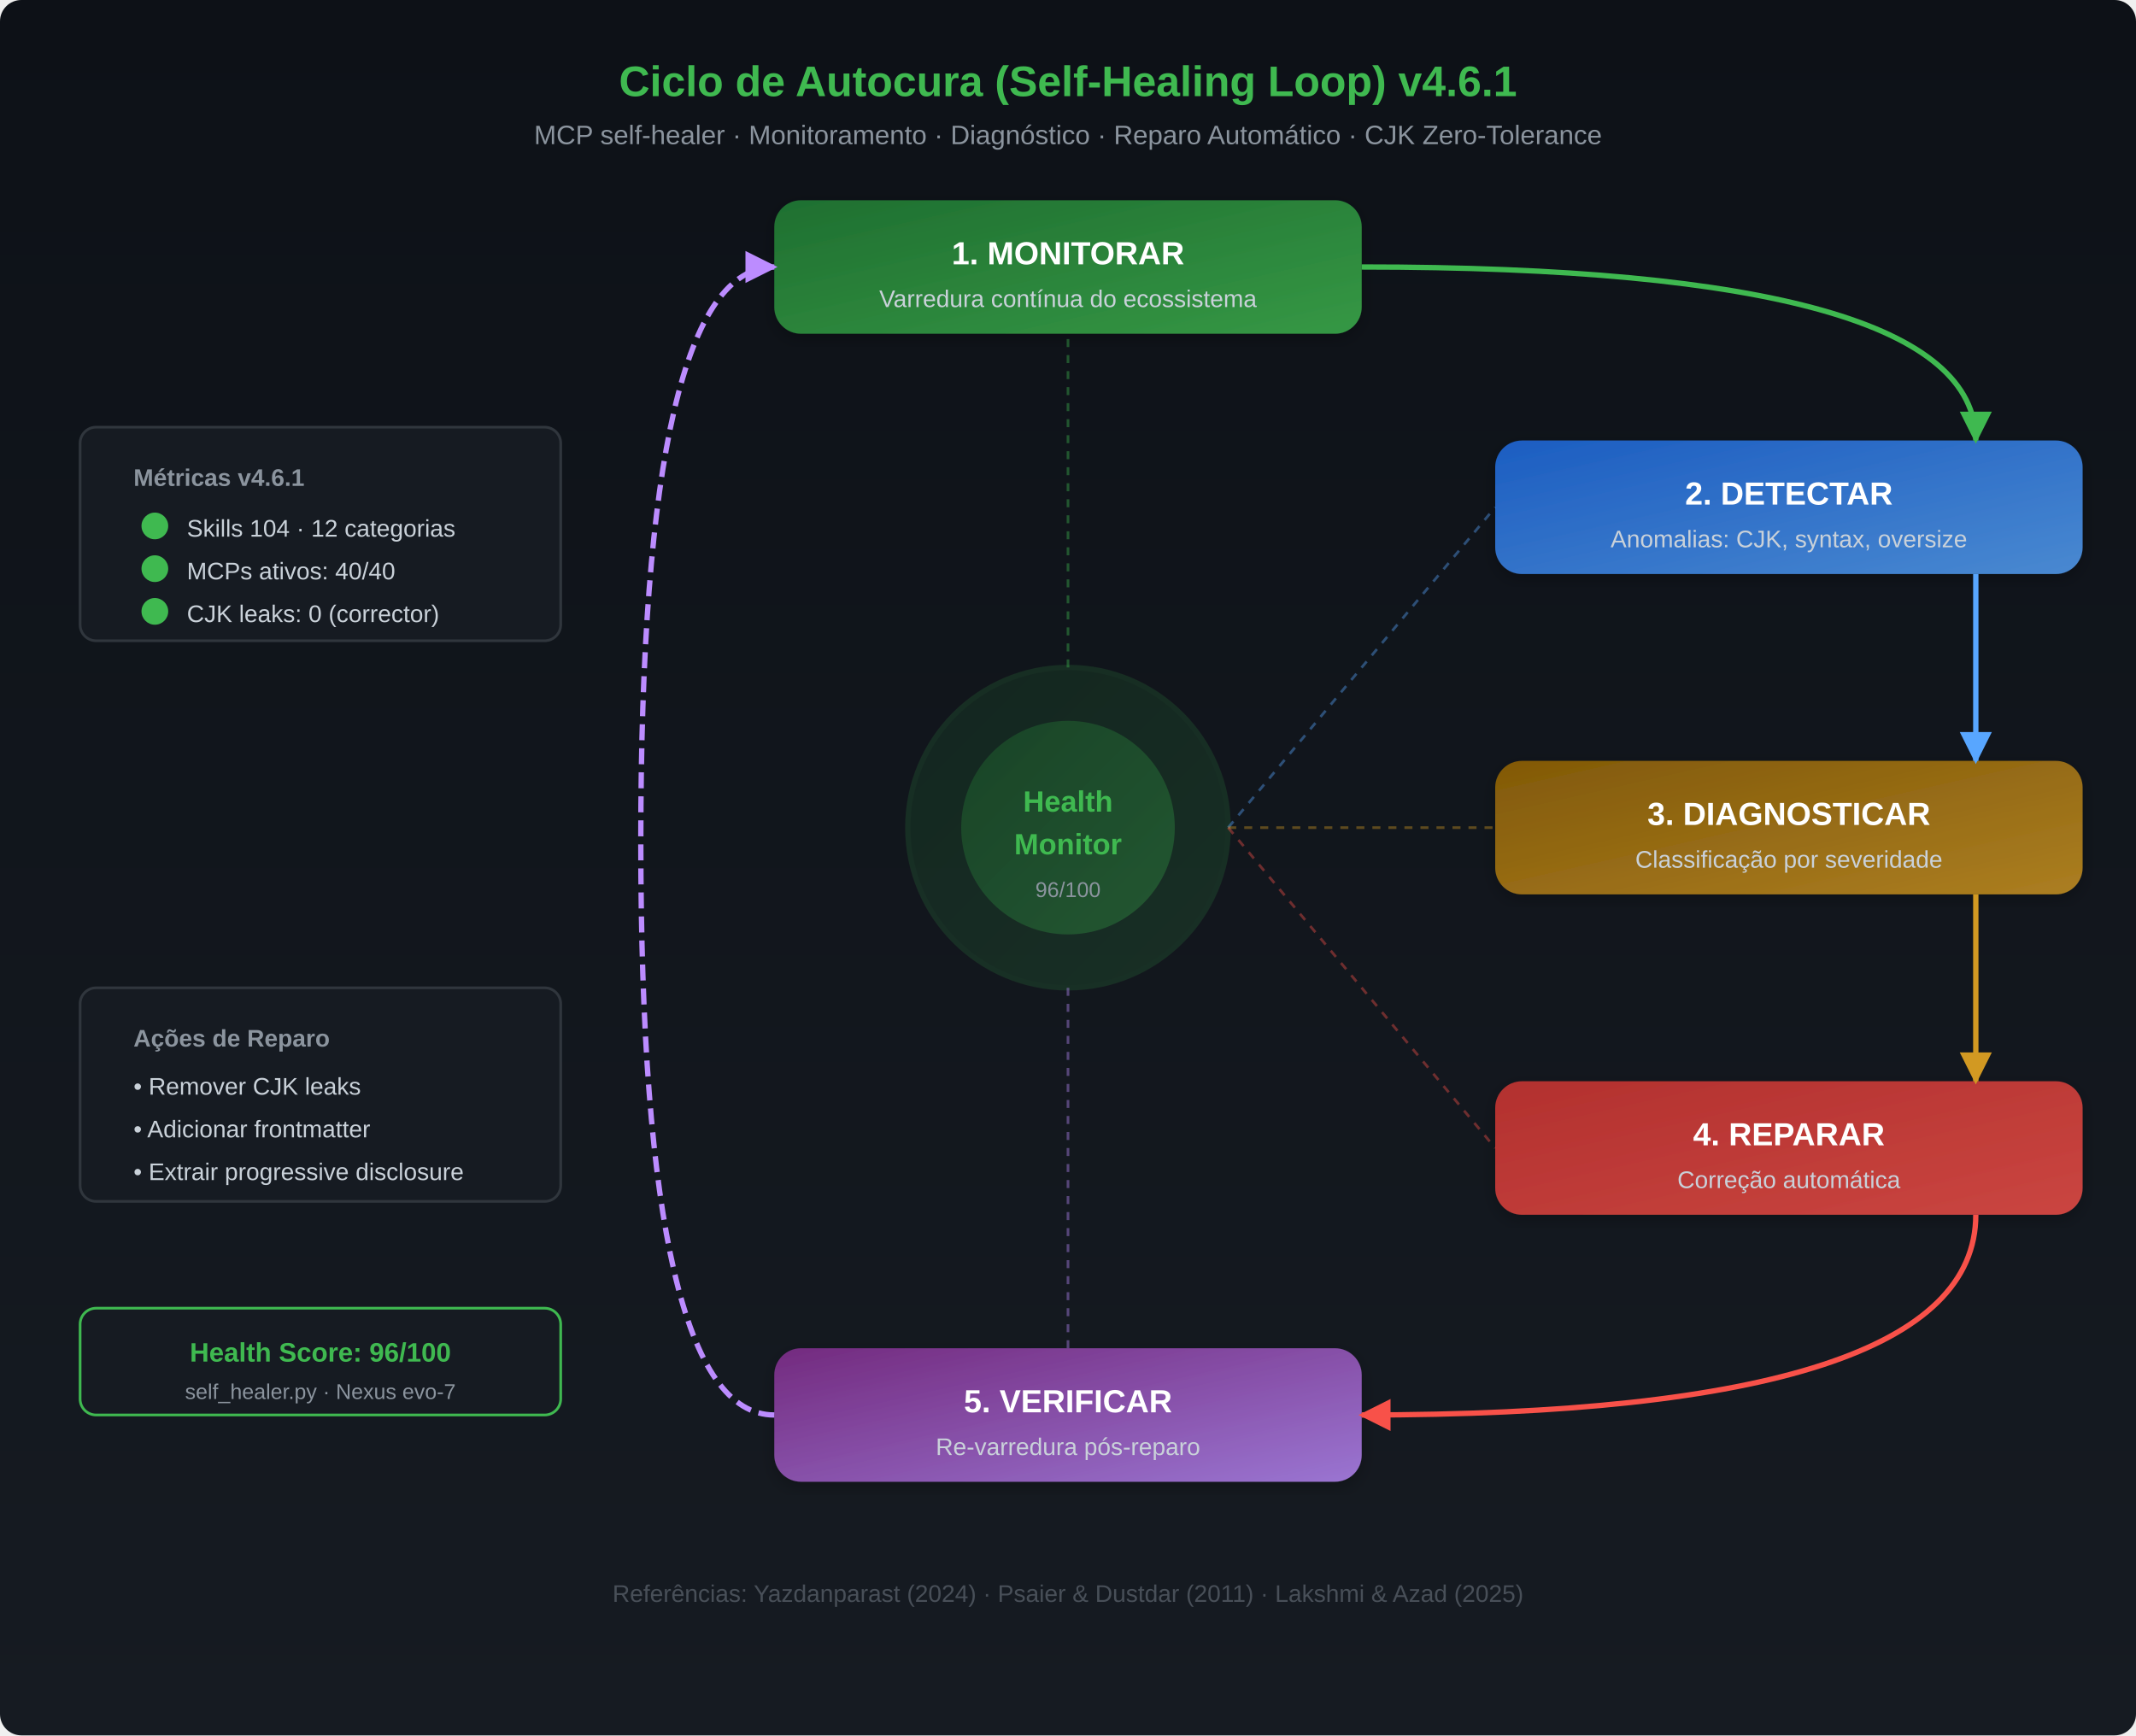
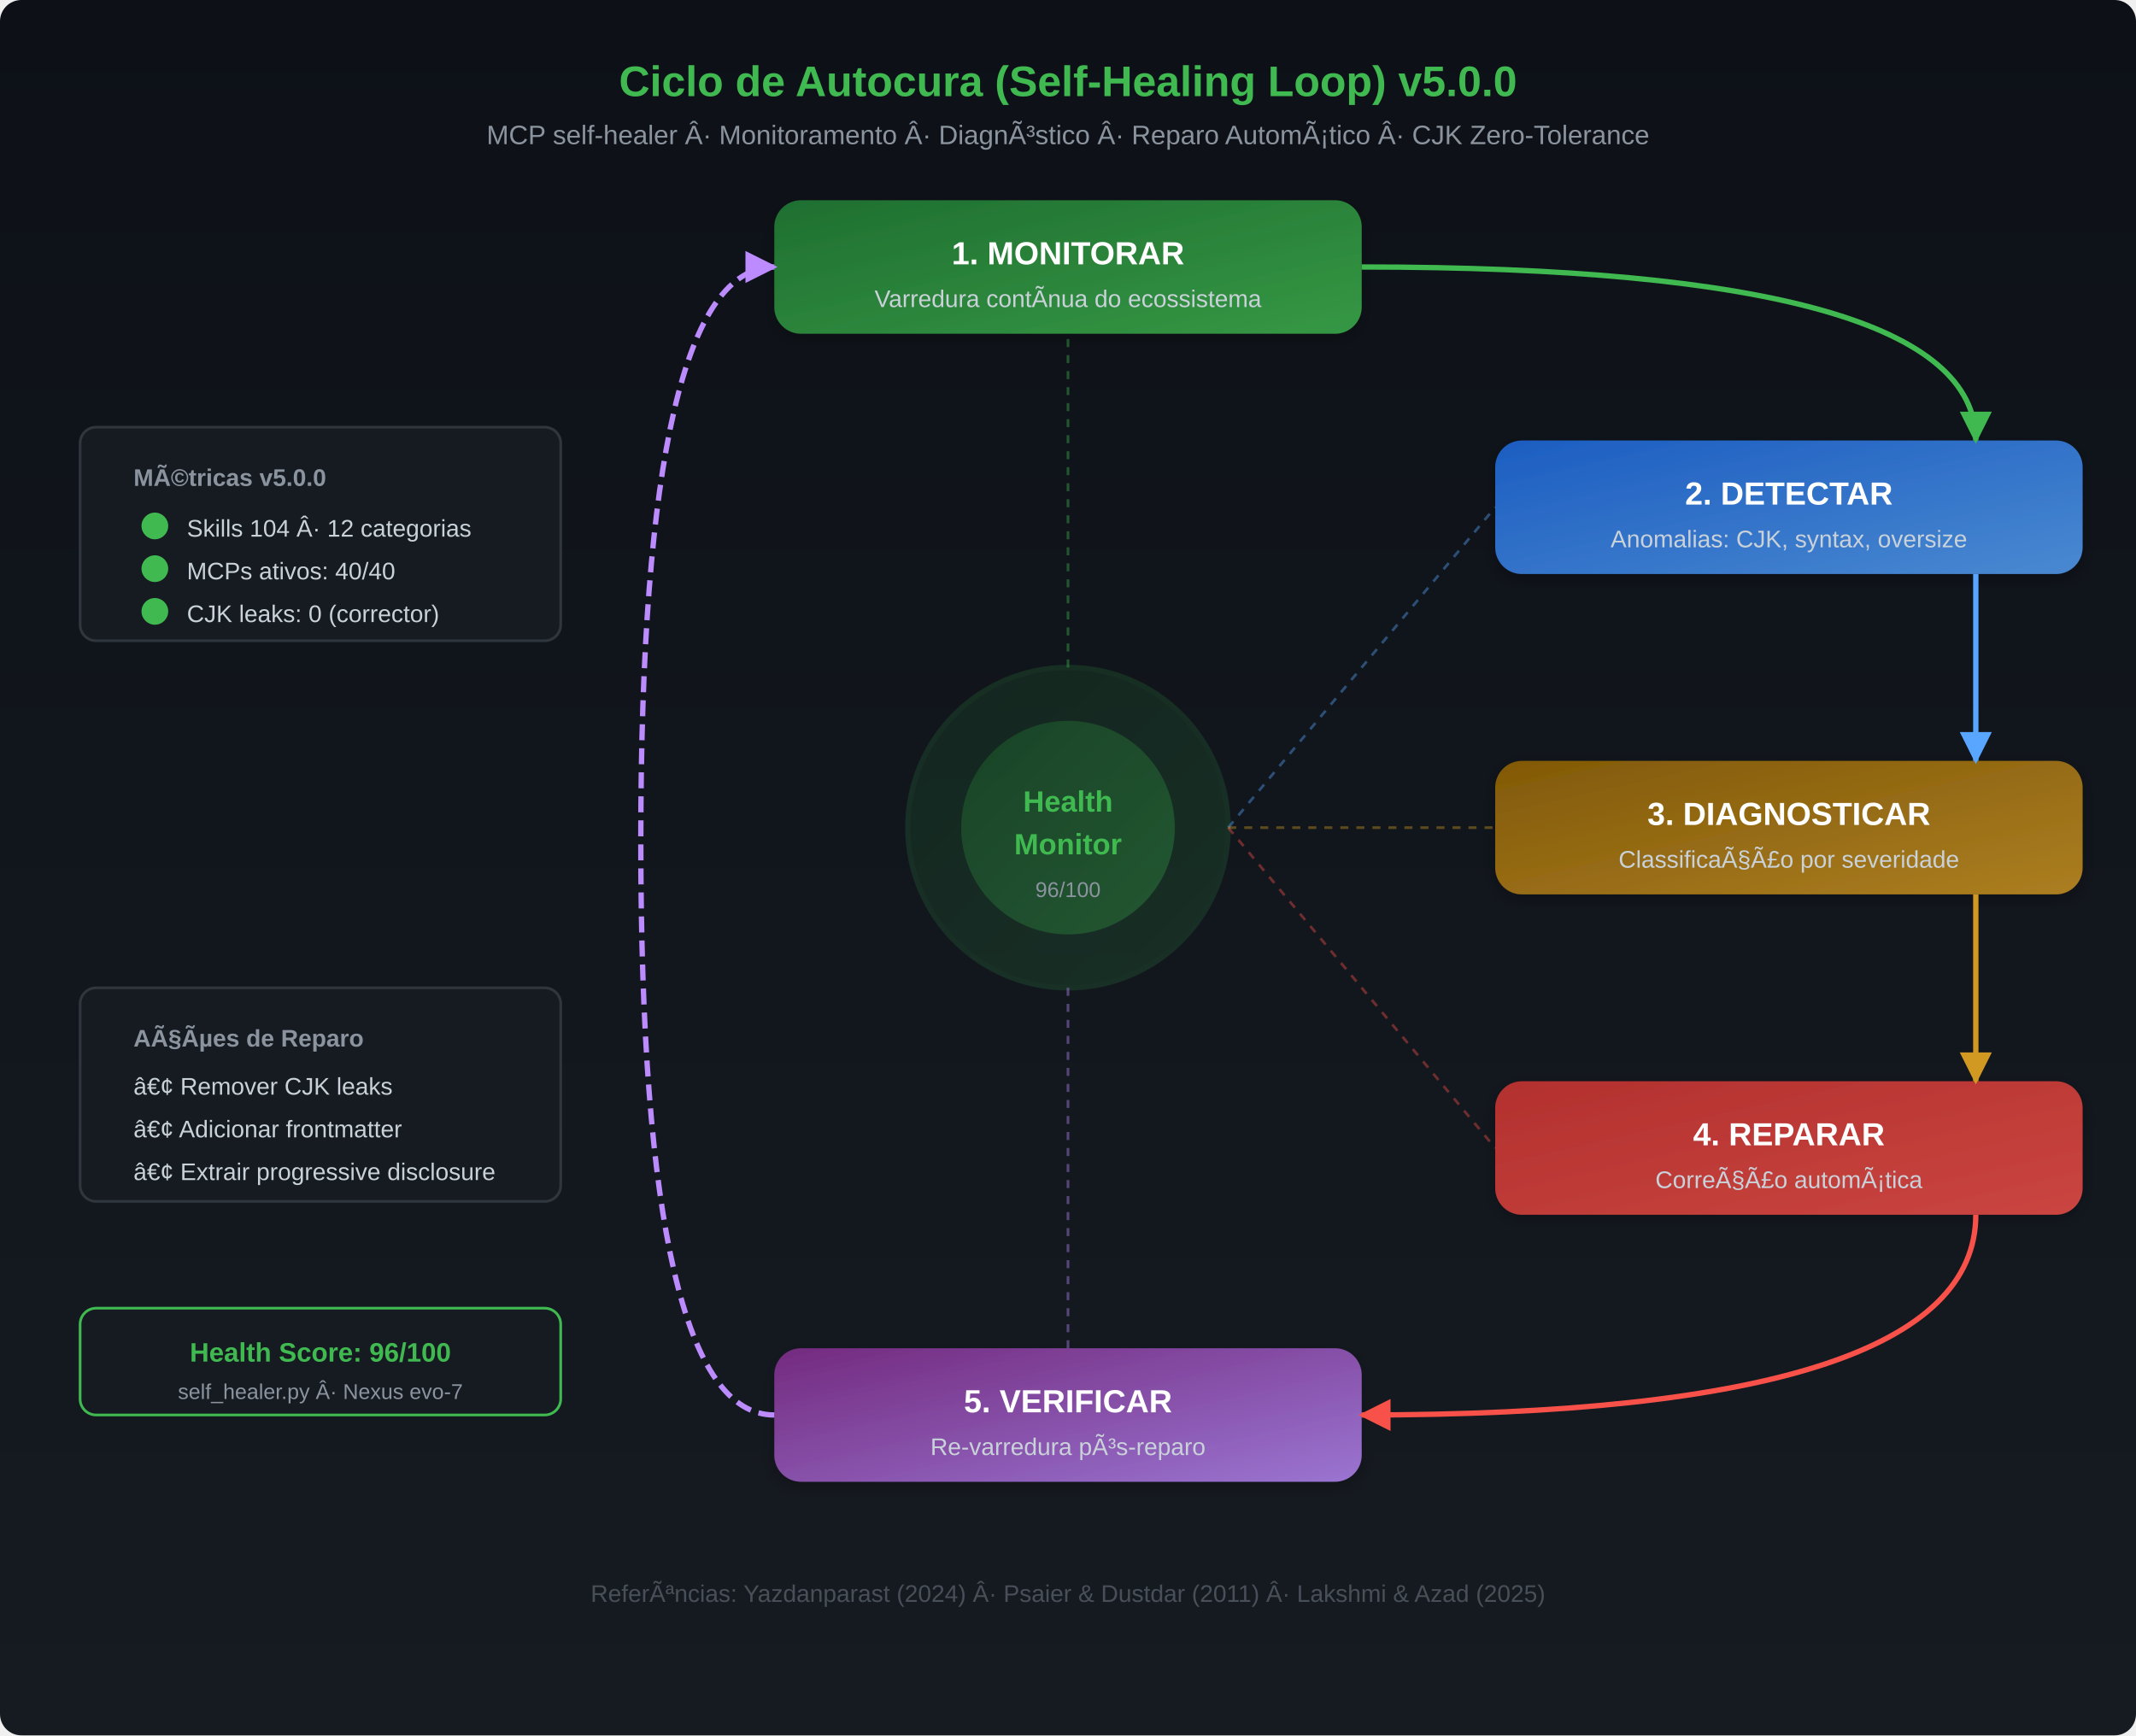
<svg xmlns="http://www.w3.org/2000/svg" viewBox="0 0 800 650" font-family="Segoe UI, Arial, sans-serif">
  <defs>
    <linearGradient id="bg" x1="0" y1="0" x2="0" y2="1">
      <stop offset="0%" stop-color="#0d1117" />
      <stop offset="100%" stop-color="#161b22" />
    </linearGradient>
    <linearGradient id="g1" x1="0" y1="0" x2="1" y2="1">
      <stop offset="0%" stop-color="#238636" />
      <stop offset="100%" stop-color="#3fb950" />
    </linearGradient>
    <linearGradient id="g2" x1="0" y1="0" x2="1" y2="1">
      <stop offset="0%" stop-color="#1f6feb" />
      <stop offset="100%" stop-color="#58a6ff" />
    </linearGradient>
    <linearGradient id="g3" x1="0" y1="0" x2="1" y2="1">
      <stop offset="0%" stop-color="#9e6a03" />
      <stop offset="100%" stop-color="#d29922" />
    </linearGradient>
    <linearGradient id="g4" x1="0" y1="0" x2="1" y2="1">
      <stop offset="0%" stop-color="#da3633" />
      <stop offset="100%" stop-color="#f85149" />
    </linearGradient>
    <linearGradient id="g5" x1="0" y1="0" x2="1" y2="1">
      <stop offset="0%" stop-color="#8b2f97" />
      <stop offset="100%" stop-color="#bc8cff" />
    </linearGradient>
    <filter id="shadow">
      <feDropShadow dx="0" dy="2" stdDeviation="3" flood-opacity="0.3" />
    </filter>
    <marker id="arw" viewBox="0 0 10 10" refX="9" refY="5" markerWidth="6" markerHeight="6" orient="auto">
      <path d="M0,0 L10,5 L0,10 Z" fill="#3fb950" />
    </marker>
    <marker id="arw-blue" viewBox="0 0 10 10" refX="9" refY="5" markerWidth="6" markerHeight="6" orient="auto">
      <path d="M0,0 L10,5 L0,10 Z" fill="#58a6ff" />
    </marker>
    <marker id="arw-yellow" viewBox="0 0 10 10" refX="9" refY="5" markerWidth="6" markerHeight="6" orient="auto">
      <path d="M0,0 L10,5 L0,10 Z" fill="#d29922" />
    </marker>
    <marker id="arw-red" viewBox="0 0 10 10" refX="9" refY="5" markerWidth="6" markerHeight="6" orient="auto">
      <path d="M0,0 L10,5 L0,10 Z" fill="#f85149" />
    </marker>
    <marker id="arw-purple" viewBox="0 0 10 10" refX="9" refY="5" markerWidth="6" markerHeight="6" orient="auto">
      <path d="M0,0 L10,5 L0,10 Z" fill="#bc8cff" />
    </marker>
  </defs>
  <rect width="800" height="650" fill="url(#bg)" rx="8" />
-   <text x="400" y="36" text-anchor="middle" fill="#3fb950" font-size="16" font-weight="bold">Ciclo de Autocura (Self-Healing Loop) v4.6.1</text>
-   <text x="400" y="54" text-anchor="middle" fill="#8b949e" font-size="10">MCP self-healer · Monitoramento · Diagnóstico · Reparo Automático · CJK Zero-Tolerance</text>
+   <text x="400" y="36" text-anchor="middle" fill="#3fb950" font-size="16" font-weight="bold">Ciclo de Autocura (Self-Healing Loop) v5.0.0</text>
+   <text x="400" y="54" text-anchor="middle" fill="#8b949e" font-size="10">MCP self-healer Â· Monitoramento Â· DiagnÃ³stico Â· Reparo AutomÃ¡tico Â· CJK Zero-Tolerance</text>
  <circle cx="400" cy="310" r="60" fill="url(#g1)" opacity="0.15" stroke="#3fb950" stroke-width="2" />
  <circle cx="400" cy="310" r="40" fill="url(#g1)" opacity="0.3" />
  <text x="400" y="304" text-anchor="middle" fill="#3fb950" font-size="11" font-weight="bold">Health</text>
  <text x="400" y="320" text-anchor="middle" fill="#3fb950" font-size="11" font-weight="bold">Monitor</text>
  <text x="400" y="336" text-anchor="middle" fill="#8b949e" font-size="8">96/100</text>
  <rect x="290" y="75" width="220" height="50" rx="10" fill="url(#g1)" opacity="0.8" filter="url(#shadow)" />
  <text x="400" y="99" text-anchor="middle" fill="#fff" font-size="12" font-weight="bold">1. MONITORAR</text>
-   <text x="400" y="115" text-anchor="middle" fill="#c9d1d9" font-size="9">Varredura contínua do ecossistema</text>
+   <text x="400" y="115" text-anchor="middle" fill="#c9d1d9" font-size="9">Varredura contÃ­nua do ecossistema</text>
  <rect x="560" y="165" width="220" height="50" rx="10" fill="url(#g2)" opacity="0.8" filter="url(#shadow)" />
  <text x="670" y="189" text-anchor="middle" fill="#fff" font-size="12" font-weight="bold">2. DETECTAR</text>
  <text x="670" y="205" text-anchor="middle" fill="#c9d1d9" font-size="9">Anomalias: CJK, syntax, oversize</text>
  <rect x="560" y="285" width="220" height="50" rx="10" fill="url(#g3)" opacity="0.8" filter="url(#shadow)" />
  <text x="670" y="309" text-anchor="middle" fill="#fff" font-size="12" font-weight="bold">3. DIAGNOSTICAR</text>
-   <text x="670" y="325" text-anchor="middle" fill="#c9d1d9" font-size="9">Classificação por severidade</text>
+   <text x="670" y="325" text-anchor="middle" fill="#c9d1d9" font-size="9">ClassificaÃ§Ã£o por severidade</text>
  <rect x="560" y="405" width="220" height="50" rx="10" fill="url(#g4)" opacity="0.8" filter="url(#shadow)" />
  <text x="670" y="429" text-anchor="middle" fill="#fff" font-size="12" font-weight="bold">4. REPARAR</text>
-   <text x="670" y="445" text-anchor="middle" fill="#c9d1d9" font-size="9">Correção automática</text>
+   <text x="670" y="445" text-anchor="middle" fill="#c9d1d9" font-size="9">CorreÃ§Ã£o automÃ¡tica</text>
  <rect x="290" y="505" width="220" height="50" rx="10" fill="url(#g5)" opacity="0.8" filter="url(#shadow)" />
  <text x="400" y="529" text-anchor="middle" fill="#fff" font-size="12" font-weight="bold">5. VERIFICAR</text>
-   <text x="400" y="545" text-anchor="middle" fill="#c9d1d9" font-size="9">Re-varredura pós-reparo</text>
+   <text x="400" y="545" text-anchor="middle" fill="#c9d1d9" font-size="9">Re-varredura pÃ³s-reparo</text>
  <path d="M510,100 Q740,100 740,165" fill="none" stroke="#3fb950" stroke-width="2" marker-end="url(#arw)" />
  <path d="M740,215 L740,285" fill="none" stroke="#58a6ff" stroke-width="2" marker-end="url(#arw-blue)" />
  <path d="M740,335 L740,405" fill="none" stroke="#d29922" stroke-width="2" marker-end="url(#arw-yellow)" />
  <path d="M740,455 Q740,530 510,530" fill="none" stroke="#f85149" stroke-width="2" marker-end="url(#arw-red)" />
  <path d="M290,530 Q240,530 240,315 Q240,100 290,100" fill="none" stroke="#bc8cff" stroke-width="2" stroke-dasharray="6,3" marker-end="url(#arw-purple)" />
  <line x1="400" y1="250" x2="400" y2="125" stroke="#3fb950" stroke-width="1" opacity="0.4" stroke-dasharray="3,3" />
  <line x1="460" y1="310" x2="560" y2="190" stroke="#58a6ff" stroke-width="1" opacity="0.4" stroke-dasharray="3,3" />
  <line x1="460" y1="310" x2="560" y2="310" stroke="#d29922" stroke-width="1" opacity="0.4" stroke-dasharray="3,3" />
  <line x1="460" y1="310" x2="560" y2="430" stroke="#f85149" stroke-width="1" opacity="0.4" stroke-dasharray="3,3" />
  <line x1="400" y1="370" x2="400" y2="505" stroke="#bc8cff" stroke-width="1" opacity="0.4" stroke-dasharray="3,3" />
  <rect x="30" y="160" width="180" height="80" rx="6" fill="#161b22" stroke="#30363d" stroke-width="1" />
-   <text x="50" y="182" fill="#8b949e" font-size="9" font-weight="bold">Métricas v4.6.1</text>
+   <text x="50" y="182" fill="#8b949e" font-size="9" font-weight="bold">MÃ©tricas v5.0.0</text>
  <circle cx="58" cy="197" r="5" fill="#3fb950" />
-   <text x="70" y="201" fill="#c9d1d9" font-size="9">Skills 104 · 12 categorias</text>
+   <text x="70" y="201" fill="#c9d1d9" font-size="9">Skills 104 Â· 12 categorias</text>
  <circle cx="58" cy="213" r="5" fill="#3fb950" />
  <text x="70" y="217" fill="#c9d1d9" font-size="9">MCPs ativos: 40/40</text>
  <circle cx="58" cy="229" r="5" fill="#3fb950" />
  <text x="70" y="233" fill="#c9d1d9" font-size="9">CJK leaks: 0 (corrector)</text>
  <rect x="30" y="370" width="180" height="80" rx="6" fill="#161b22" stroke="#30363d" stroke-width="1" />
-   <text x="50" y="392" fill="#8b949e" font-size="9" font-weight="bold">Ações de Reparo</text>
-   <text x="50" y="410" fill="#c9d1d9" font-size="9">• Remover CJK leaks</text>
-   <text x="50" y="426" fill="#c9d1d9" font-size="9">• Adicionar frontmatter</text>
-   <text x="50" y="442" fill="#c9d1d9" font-size="9">• Extrair progressive disclosure</text>
+   <text x="50" y="392" fill="#8b949e" font-size="9" font-weight="bold">AÃ§Ãµes de Reparo</text>
+   <text x="50" y="410" fill="#c9d1d9" font-size="9">â€¢ Remover CJK leaks</text>
+   <text x="50" y="426" fill="#c9d1d9" font-size="9">â€¢ Adicionar frontmatter</text>
+   <text x="50" y="442" fill="#c9d1d9" font-size="9">â€¢ Extrair progressive disclosure</text>
  <rect x="30" y="490" width="180" height="40" rx="6" fill="#161b22" stroke="#3fb950" stroke-width="1" />
  <text x="120" y="510" text-anchor="middle" fill="#3fb950" font-size="10" font-weight="bold">Health Score: 96/100</text>
-   <text x="120" y="524" text-anchor="middle" fill="#8b949e" font-size="8">self_healer.py · Nexus evo-7</text>
-   <text x="400" y="600" text-anchor="middle" fill="#484f58" font-size="9">Referências: Yazdanparast (2024) · Psaier &amp; Dustdar (2011) · Lakshmi &amp; Azad (2025)</text>
+   <text x="120" y="524" text-anchor="middle" fill="#8b949e" font-size="8">self_healer.py Â· Nexus evo-7</text>
+   <text x="400" y="600" text-anchor="middle" fill="#484f58" font-size="9">ReferÃªncias: Yazdanparast (2024) Â· Psaier &amp; Dustdar (2011) Â· Lakshmi &amp; Azad (2025)</text>
</svg>
